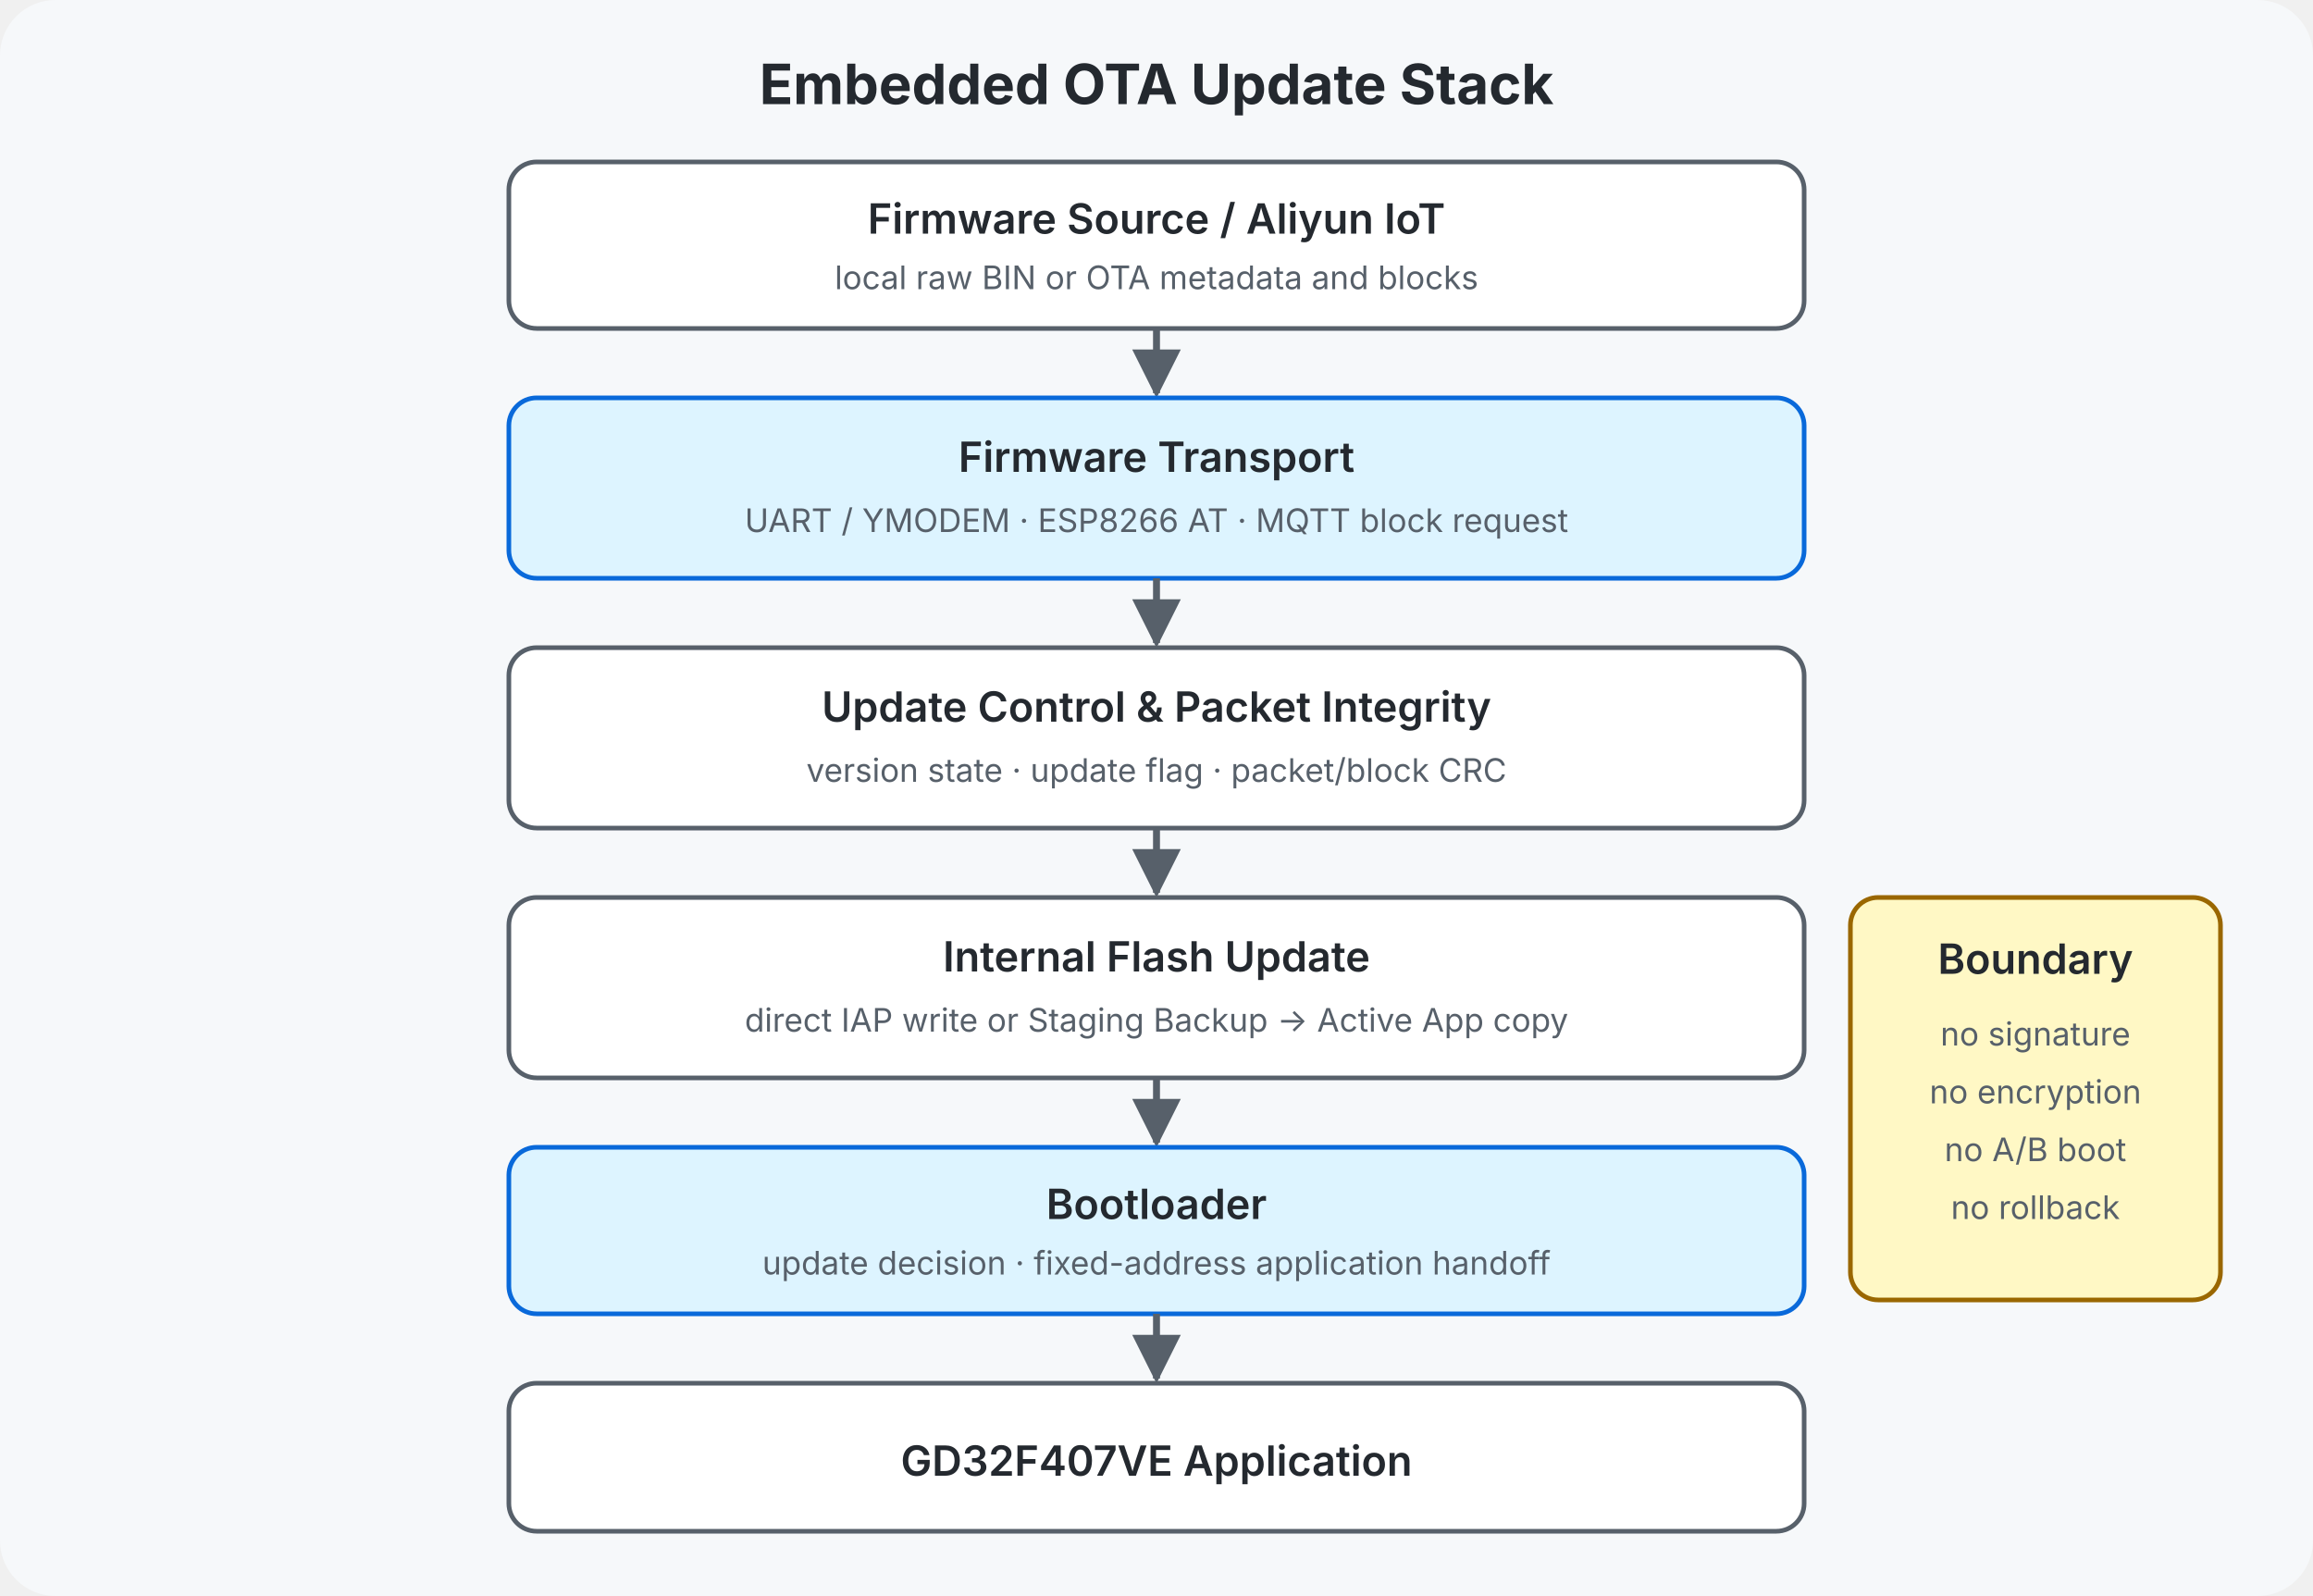
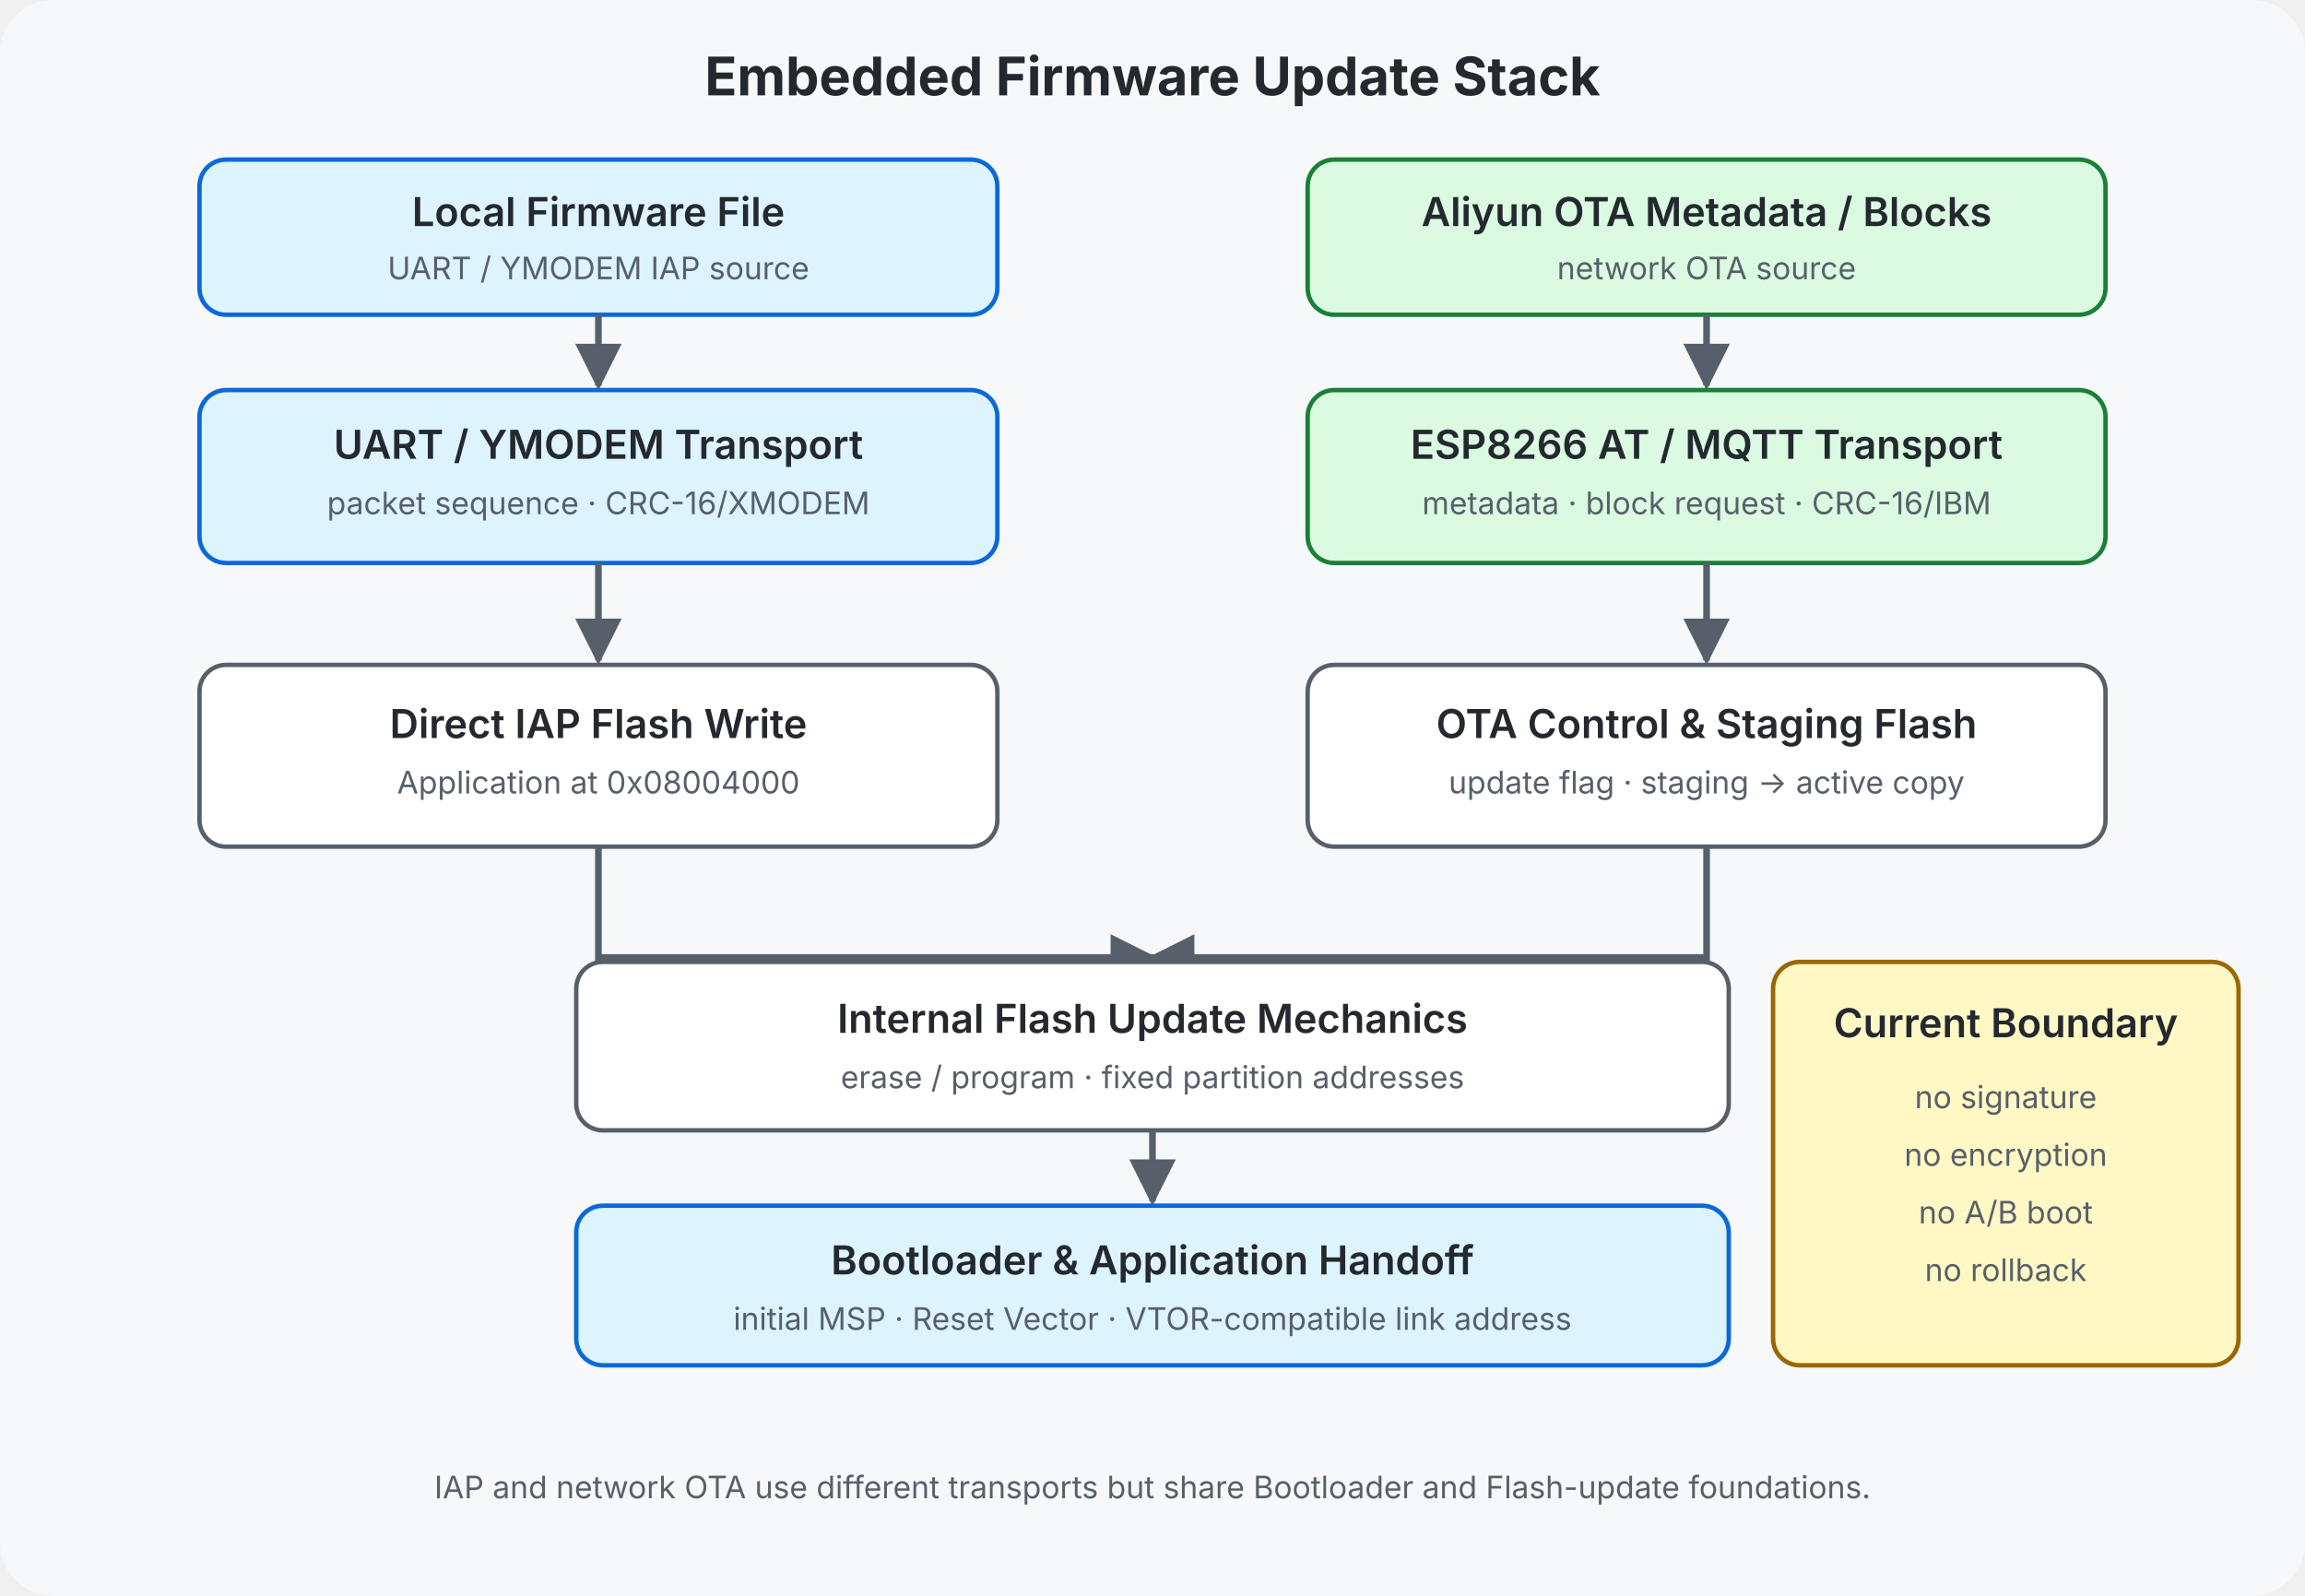
- <svg xmlns="http://www.w3.org/2000/svg" width="1000" height="690" viewBox="0 0 1000 690" role="img" aria-labelledby="title desc">
-   <rect width="1000" height="690" rx="24" fill="#f6f8fa" />
+ <svg xmlns="http://www.w3.org/2000/svg" width="1040" height="720" viewBox="0 0 1040 720" role="img" aria-labelledby="title desc">
+   <rect width="1040" height="720" rx="24" fill="#f6f8fa" />
  <style>
-     .box{fill:#fff;stroke:#57606a;stroke-width:2}.accent{fill:#ddf4ff;stroke:#0969da;stroke-width:2}.boundary{fill:#fff8c5;stroke:#9a6700;stroke-width:2}
+     .box{fill:#fff;stroke:#57606a;stroke-width:2}.local{fill:#ddf4ff;stroke:#0969da;stroke-width:2}.network{fill:#dafbe1;stroke:#1a7f37;stroke-width:2}.boundary{fill:#fff8c5;stroke:#9a6700;stroke-width:2}
    .title{font:700 24px system-ui,-apple-system,"Segoe UI",sans-serif;fill:#24292f}.text{font:600 18px system-ui,-apple-system,"Segoe UI",sans-serif;fill:#24292f}.sub{font:14px system-ui,-apple-system,"Segoe UI",sans-serif;fill:#57606a}.arrow{stroke:#57606a;stroke-width:3;fill:none;marker-end:url(#arrow)}
  </style>
  <defs>
    <marker id="arrow" viewBox="0 0 10 10" refX="9" refY="5" markerWidth="7" markerHeight="7" orient="auto-start-reverse">
      <path d="M0 0L10 5L0 10Z" fill="#57606a" />
    </marker>
  </defs>
-   <text x="500" y="45" text-anchor="middle" class="title">Embedded OTA Update Stack</text>
-   <rect x="220" y="70" width="560" height="72" rx="12" class="box" />
-   <text x="500" y="101" text-anchor="middle" class="text">Firmware Source / Aliyun IoT</text>
-   <text x="500" y="125" text-anchor="middle" class="sub">local raw BIN or OTA metadata and blocks</text>
-   <path d="M500 142V170" class="arrow" />
-   <rect x="220" y="172" width="560" height="78" rx="12" class="accent" />
-   <text x="500" y="204" text-anchor="middle" class="text">Firmware Transport</text>
-   <text x="500" y="230" text-anchor="middle" class="sub">UART / YMODEM · ESP8266 AT · MQTT block request</text>
-   <path d="M500 250V278" class="arrow" />
-   <rect x="220" y="280" width="560" height="78" rx="12" class="box" />
-   <text x="500" y="312" text-anchor="middle" class="text">Update Control &amp; Packet Integrity</text>
-   <text x="500" y="338" text-anchor="middle" class="sub">version state · update flag · packet/block CRC</text>
-   <path d="M500 358V386" class="arrow" />
-   <rect x="220" y="388" width="560" height="78" rx="12" class="box" />
-   <text x="500" y="420" text-anchor="middle" class="text">Internal Flash Update</text>
-   <text x="500" y="446" text-anchor="middle" class="sub">direct IAP write or Staging Backup → Active App copy</text>
-   <path d="M500 466V494" class="arrow" />
-   <rect x="220" y="496" width="560" height="72" rx="12" class="accent" />
-   <text x="500" y="527" text-anchor="middle" class="text">Bootloader</text>
-   <text x="500" y="551" text-anchor="middle" class="sub">update decision · fixed-address application handoff</text>
-   <path d="M500 568V596" class="arrow" />
-   <rect x="220" y="598" width="560" height="64" rx="12" class="box" />
-   <text x="500" y="638" text-anchor="middle" class="text">GD32F407VE Application</text>
-   <rect x="800" y="388" width="160" height="174" rx="12" class="boundary" />
-   <text x="880" y="421" text-anchor="middle" class="text">Boundary</text>
-   <text x="880" y="452" text-anchor="middle" class="sub">no signature</text>
-   <text x="880" y="477" text-anchor="middle" class="sub">no encryption</text>
-   <text x="880" y="502" text-anchor="middle" class="sub">no A/B boot</text>
-   <text x="880" y="527" text-anchor="middle" class="sub">no rollback</text>
+   <text x="520" y="43" text-anchor="middle" class="title">Embedded Firmware Update Stack</text>
+   <rect x="90" y="72" width="360" height="70" rx="12" class="local" />
+   <text x="270" y="102" text-anchor="middle" class="text">Local Firmware File</text>
+   <text x="270" y="126" text-anchor="middle" class="sub">UART / YMODEM IAP source</text>
+   <rect x="590" y="72" width="360" height="70" rx="12" class="network" />
+   <text x="770" y="102" text-anchor="middle" class="text">Aliyun OTA Metadata / Blocks</text>
+   <text x="770" y="126" text-anchor="middle" class="sub">network OTA source</text>
+   <path d="M270 142V174" class="arrow" />
+   <path d="M770 142V174" class="arrow" />
+   <rect x="90" y="176" width="360" height="78" rx="12" class="local" />
+   <text x="270" y="207" text-anchor="middle" class="text">UART / YMODEM Transport</text>
+   <text x="270" y="232" text-anchor="middle" class="sub">packet sequence · CRC-16/XMODEM</text>
+   <rect x="590" y="176" width="360" height="78" rx="12" class="network" />
+   <text x="770" y="207" text-anchor="middle" class="text">ESP8266 AT / MQTT Transport</text>
+   <text x="770" y="232" text-anchor="middle" class="sub">metadata · block request · CRC-16/IBM</text>
+   <path d="M270 254V298" class="arrow" />
+   <path d="M770 254V298" class="arrow" />
+   <rect x="90" y="300" width="360" height="82" rx="12" class="box" />
+   <text x="270" y="333" text-anchor="middle" class="text">Direct IAP Flash Write</text>
+   <text x="270" y="358" text-anchor="middle" class="sub">Application at 0x08004000</text>
+   <rect x="590" y="300" width="360" height="82" rx="12" class="box" />
+   <text x="770" y="333" text-anchor="middle" class="text">OTA Control &amp; Staging Flash</text>
+   <text x="770" y="358" text-anchor="middle" class="sub">update flag · staging → active copy</text>
+   <path d="M270 382V432H520" class="arrow" />
+   <path d="M770 382V432H520" class="arrow" />
+   <rect x="260" y="434" width="520" height="76" rx="12" class="box" />
+   <text x="520" y="466" text-anchor="middle" class="text">Internal Flash Update Mechanics</text>
+   <text x="520" y="491" text-anchor="middle" class="sub">erase / program · fixed partition addresses</text>
+   <path d="M520 510V542" class="arrow" />
+   <rect x="260" y="544" width="520" height="72" rx="12" class="local" />
+   <text x="520" y="575" text-anchor="middle" class="text">Bootloader &amp; Application Handoff</text>
+   <text x="520" y="600" text-anchor="middle" class="sub">initial MSP · Reset Vector · VTOR-compatible link address</text>
+   <rect x="800" y="434" width="210" height="182" rx="12" class="boundary" />
+   <text x="905" y="468" text-anchor="middle" class="text">Current Boundary</text>
+   <text x="905" y="500" text-anchor="middle" class="sub">no signature</text>
+   <text x="905" y="526" text-anchor="middle" class="sub">no encryption</text>
+   <text x="905" y="552" text-anchor="middle" class="sub">no A/B boot</text>
+   <text x="905" y="578" text-anchor="middle" class="sub">no rollback</text>
+   <text x="520" y="676" text-anchor="middle" class="sub">IAP and network OTA use different transports but share Bootloader and Flash-update foundations.</text>
</svg>
